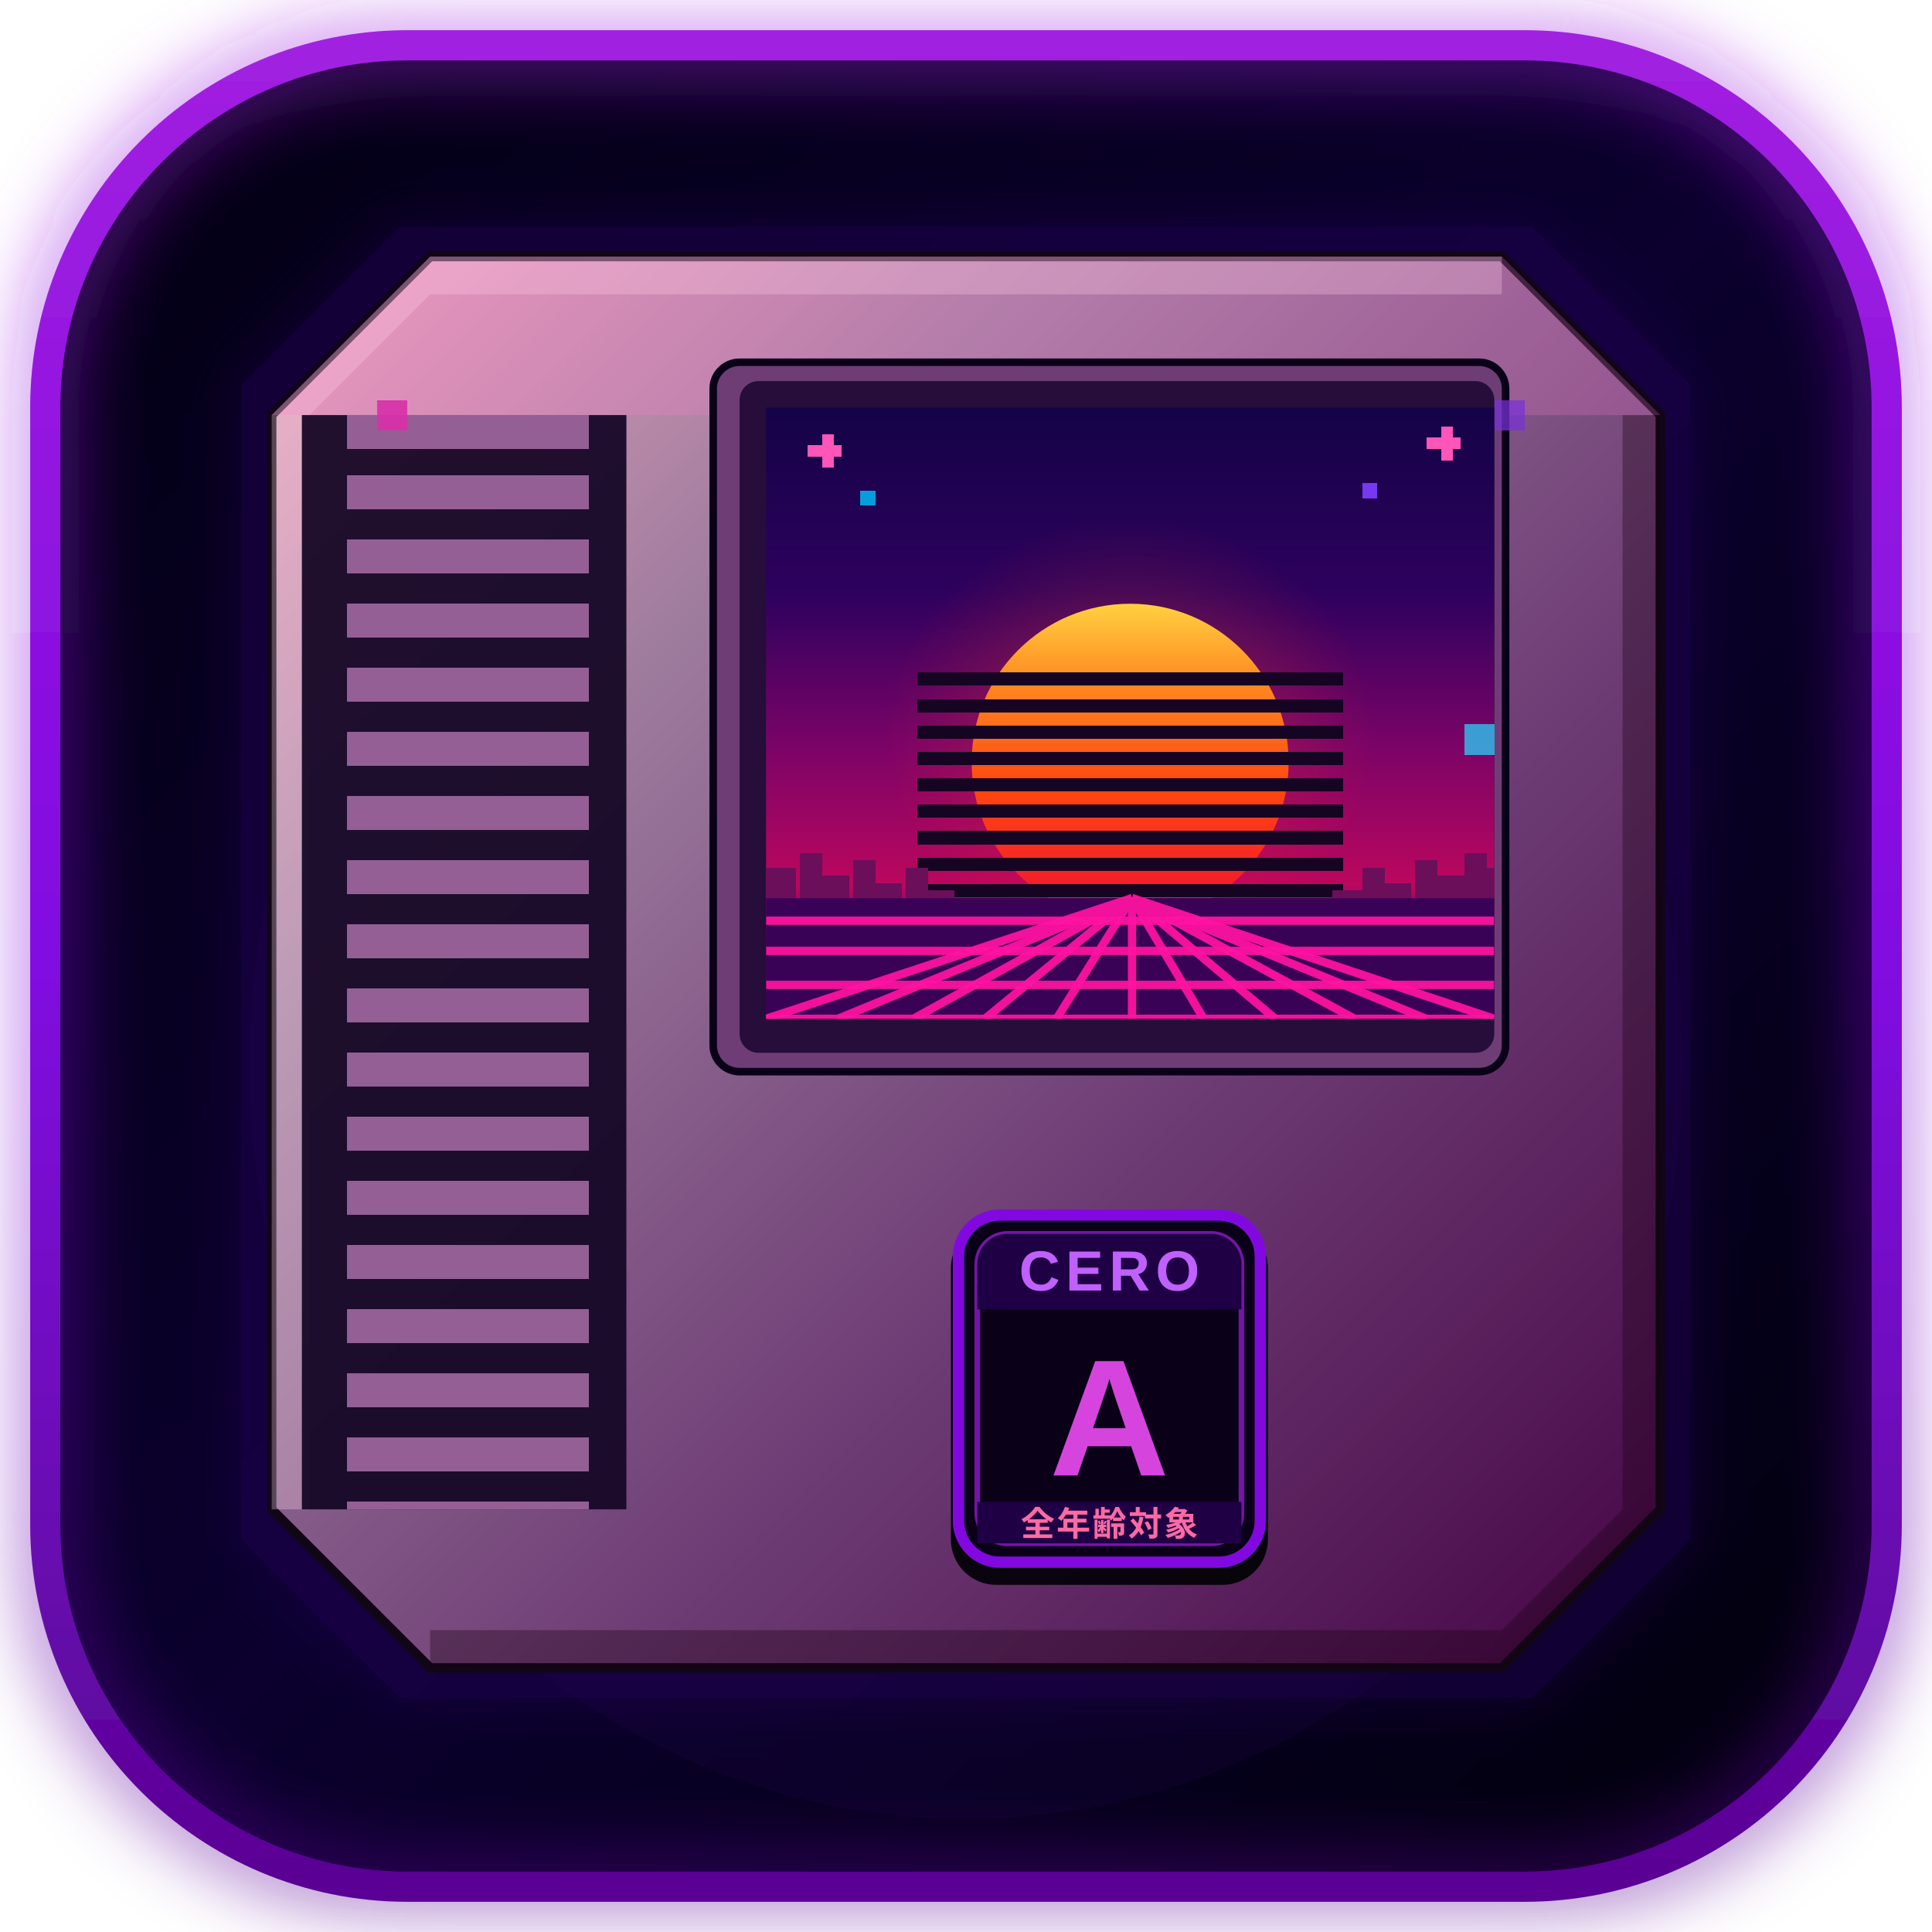
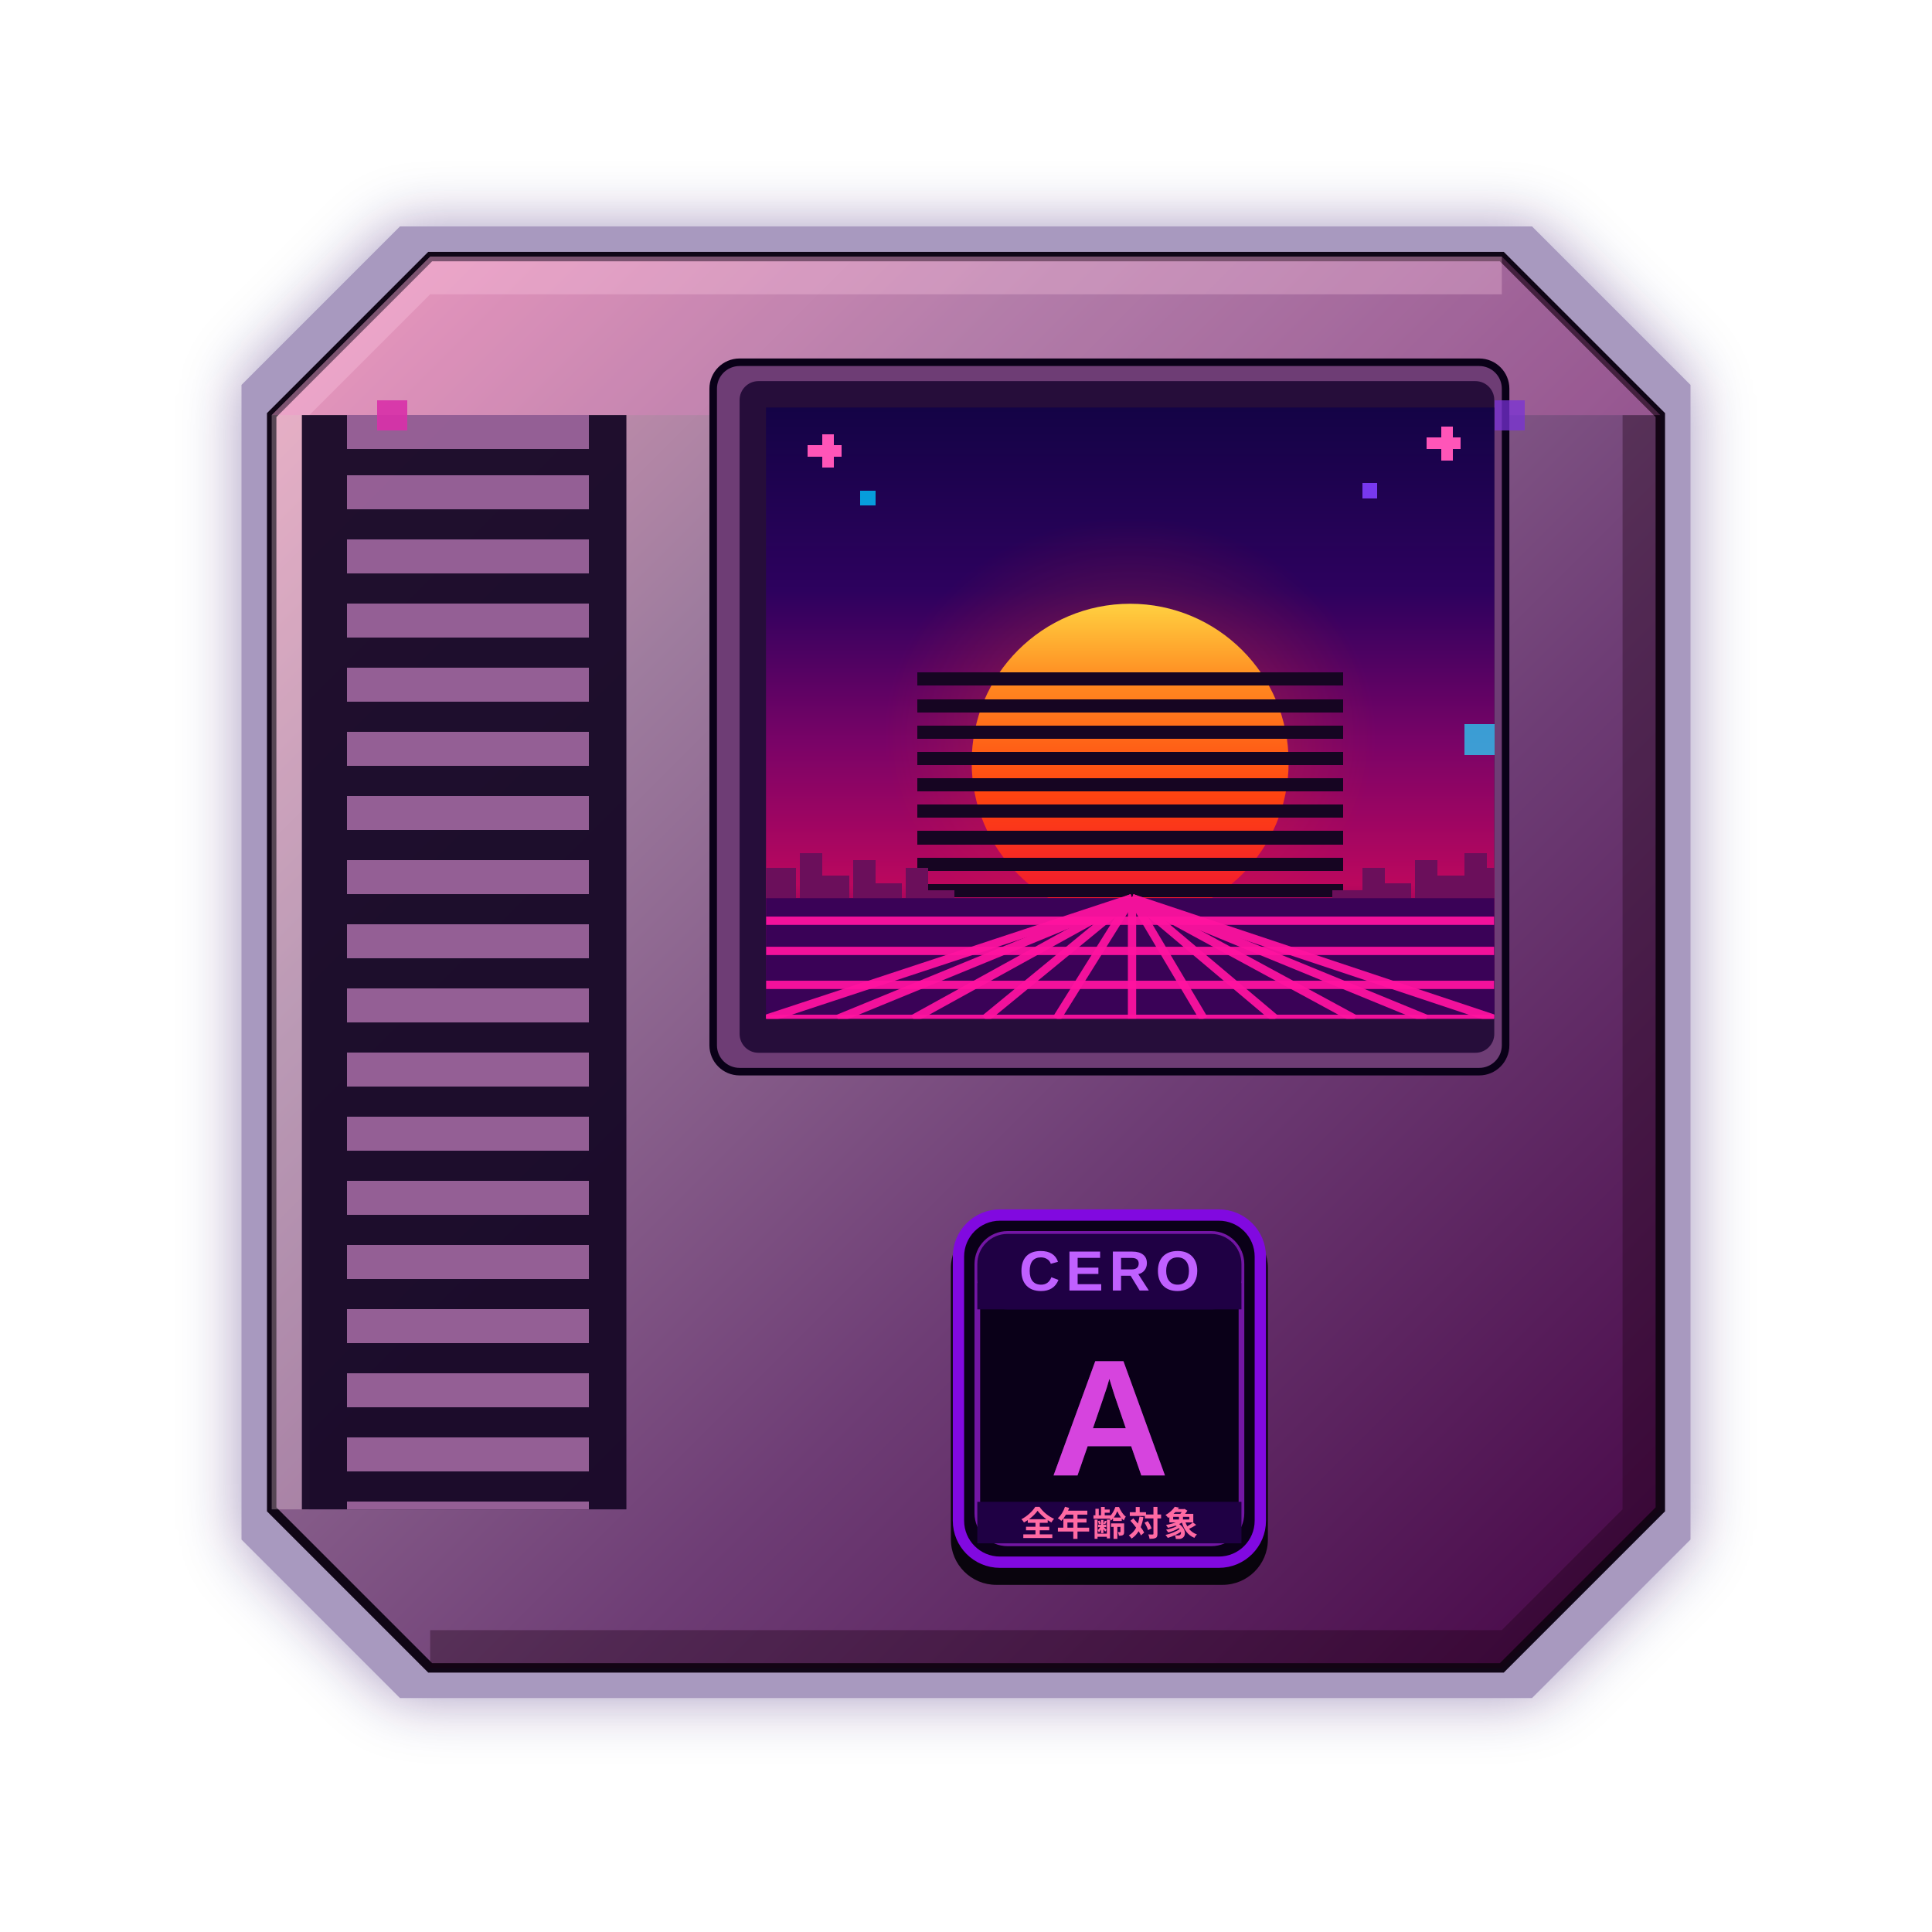
<svg xmlns="http://www.w3.org/2000/svg" viewBox="0 0 512 512" role="img" aria-labelledby="title desc">
  <defs>
-     <linearGradient id="bg" x1="0" y1="0" x2="1" y2="1">
-       <stop offset="0" stop-color="#020010" />
-       <stop offset="0.5" stop-color="#0B002E" />
-       <stop offset="1" stop-color="#000008" />
-     </linearGradient>
-     <linearGradient id="borderGrad" x1="0" y1="0" x2="0" y2="1">
-       <stop offset="0" stop-color="#A020E0" />
-       <stop offset="0.5" stop-color="#8109E0" />
-       <stop offset="1" stop-color="#5A0695" />
-     </linearGradient>
    <linearGradient id="bodyGrad" x1="0" y1="0" x2="1" y2="1">
      <stop offset="0" stop-color="#ECA2BC" />
      <stop offset="0.28" stop-color="#9E7C9E" />
      <stop offset="0.62" stop-color="#6E3D75" />
      <stop offset="1" stop-color="#450445" />
    </linearGradient>
    <linearGradient id="skyGrad" x1="0" y1="0" x2="0" y2="1">
      <stop offset="0" stop-color="#140346" />
      <stop offset="0.3" stop-color="#2D015E" />
      <stop offset="0.55" stop-color="#7A0367" />
      <stop offset="0.78" stop-color="#BB075E" />
      <stop offset="1" stop-color="#1F0044" />
    </linearGradient>
    <linearGradient id="sunGrad" x1="0" y1="0" x2="0" y2="1">
      <stop offset="0%" stop-color="#FFD040" />
      <stop offset="25%" stop-color="#FF8820" />
      <stop offset="60%" stop-color="#FF4410" />
      <stop offset="100%" stop-color="#EE1035" />
    </linearGradient>
    <radialGradient id="sunGlowGrad" cx="50%" cy="50%" r="50%">
      <stop offset="0%" stop-color="#FFA040" stop-opacity="0.55" />
      <stop offset="50%" stop-color="#FF5020" stop-opacity="0.20" />
      <stop offset="100%" stop-color="#FF2010" stop-opacity="0" />
    </radialGradient>
    <clipPath id="sunClip">
      <rect x="203" y="108" width="193" height="130" />
    </clipPath>
    <clipPath id="screenClip">
      <rect x="203" y="108" width="193" height="162" />
    </clipPath>
-     <filter id="outerGlow" x="-30%" y="-30%" width="160%" height="160%">
-       <feGaussianBlur stdDeviation="10" result="blur" />
-       <feMerge>
-         <feMergeNode in="blur" />
-         <feMergeNode in="SourceGraphic" />
-       </feMerge>
-     </filter>
    <filter id="softGlow" x="-30%" y="-30%" width="160%" height="160%">
      <feGaussianBlur stdDeviation="8" result="blur" />
      <feMerge>
        <feMergeNode in="blur" />
        <feMergeNode in="SourceGraphic" />
      </feMerge>
    </filter>
    <filter id="lineGlow" x="-50%" y="-50%" width="200%" height="200%">
      <feGaussianBlur stdDeviation="4" result="blur" />
      <feMerge>
        <feMergeNode in="blur" />
        <feMergeNode in="SourceGraphic" />
      </feMerge>
    </filter>
-     <clipPath id="outerClip">
-       <rect x="12" y="12" width="488" height="488" rx="96" />
-     </clipPath>
    <style>.px{shape-rendering:crispEdges}</style>
  </defs>
-   <g clip-path="url(#outerClip)">
-     <rect width="512" height="512" fill="url(#bg)" />
-     <ellipse cx="256" cy="282" rx="190" ry="200" fill="#2A0860" opacity="0.15" />
+   <g>
    <line x1="80" y1="70" x2="80" y2="440" stroke="#52E3F9" stroke-width="6" opacity="0.15" filter="url(#lineGlow)" />
    <line x1="432" y1="70" x2="432" y2="440" stroke="#FF6AA3" stroke-width="12" opacity="0.15" filter="url(#lineGlow)" />
    <path d="M106 60 L406 60 L448 102 L448 408 L406 450 L106 450 L64 408 L64 102 Z" fill="#280060" opacity="0.40" filter="url(#softGlow)" />
    <path d="M114 68 L398 68 L440 110 L440 400 L398 442 L114 442 L72 400 L72 110 Z" fill="url(#bodyGrad)" stroke="#100616" stroke-width="2.5" />
    <path d="M398 68 L114 68 L72 110 L72 400 L82 400 L82 110 L114 78 L398 78 Z" fill="#FFE0EC" opacity="0.30" />
    <path d="M440 110 L440 400 L398 442 L114 442 L114 432 L398 432 L430 400 L430 110 Z" fill="#1A0010" opacity="0.35" />
    <path d="M72 110 L114 68 L398 68 L440 110 Z" fill="#ff80d0" opacity="0.22" />
    <rect x="80" y="110" width="86" height="290" rx="0" fill="#170827" opacity="0.95" />
    <g class="px" fill="#9A639A" opacity="0.95">
      <rect x="92" y="110" width="64" height="9" />
      <rect x="92" y="126" width="64" height="9" />
      <rect x="92" y="143" width="64" height="9" />
      <rect x="92" y="160" width="64" height="9" />
      <rect x="92" y="177" width="64" height="9" />
      <rect x="92" y="194" width="64" height="9" />
      <rect x="92" y="211" width="64" height="9" />
      <rect x="92" y="228" width="64" height="9" />
      <rect x="92" y="245" width="64" height="9" />
      <rect x="92" y="262" width="64" height="9" />
      <rect x="92" y="279" width="64" height="9" />
      <rect x="92" y="296" width="64" height="9" />
      <rect x="92" y="313" width="64" height="9" />
      <rect x="92" y="330" width="64" height="9" />
      <rect x="92" y="347" width="64" height="9" />
      <rect x="92" y="364" width="64" height="9" />
      <rect x="92" y="381" width="64" height="9" />
      <rect x="92" y="398" width="64" height="2" />
    </g>
    <rect x="189" y="96" width="210" height="188" rx="7" fill="#6E3D75" stroke="#0a0118" stroke-width="2" />
    <rect x="196" y="101" width="200" height="178" rx="5" fill="#1a0530" opacity="0.85" />
    <rect x="203" y="108" width="193" height="162" fill="url(#skyGrad)" />
    <ellipse cx="299.5" cy="195" rx="65" ry="58" fill="url(#sunGlowGrad)" clip-path="url(#sunClip)" />
    <circle cx="299.5" cy="202" r="42" fill="url(#sunGrad)" clip-path="url(#sunClip)" />
    <g class="px" stroke="#160522" stroke-width="3.5" clip-path="url(#sunClip)">
      <line x1="243" y1="180" x2="356" y2="180" />
      <line x1="243" y1="187" x2="356" y2="187" />
      <line x1="243" y1="194" x2="356" y2="194" />
      <line x1="243" y1="201" x2="356" y2="201" />
      <line x1="243" y1="208" x2="356" y2="208" />
      <line x1="243" y1="215" x2="356" y2="215" />
      <line x1="243" y1="222" x2="356" y2="222" />
      <line x1="243" y1="229" x2="356" y2="229" />
      <line x1="243" y1="236" x2="356" y2="236" />
    </g>
    <g class="px" fill="#6B0F5B" clip-path="url(#screenClip)">
      <rect x="203" y="230" width="8" height="8" />
      <rect x="212" y="226" width="6" height="12" />
      <rect x="217" y="232" width="8" height="6" />
      <rect x="226" y="228" width="6" height="10" />
      <rect x="231" y="234" width="8" height="4" />
      <rect x="240" y="230" width="6" height="8" />
      <rect x="245" y="236" width="8" height="2" />
    </g>
    <g class="px" fill="#6B0F5B" clip-path="url(#screenClip)">
      <rect x="353" y="236" width="8" height="2" />
      <rect x="361" y="230" width="6" height="8" />
      <rect x="366" y="234" width="8" height="4" />
      <rect x="375" y="228" width="6" height="10" />
      <rect x="380" y="232" width="8" height="6" />
      <rect x="388" y="226" width="6" height="12" />
      <rect x="393" y="230" width="3" height="8" />
    </g>
    <g clip-path="url(#screenClip)">
      <rect x="203" y="238" width="193" height="32" fill="#3A0257" />
      <g stroke="#FF12A0" stroke-width="2.2" fill="none" opacity="0.93">
        <line x1="300" y1="238" x2="203" y2="270" />
        <line x1="300" y1="238" x2="222" y2="270" />
        <line x1="300" y1="238" x2="242" y2="270" />
        <line x1="300" y1="238" x2="261" y2="270" />
        <line x1="300" y1="238" x2="280" y2="270" />
        <line x1="300" y1="238" x2="300" y2="270" />
        <line x1="300" y1="238" x2="319" y2="270" />
        <line x1="300" y1="238" x2="338" y2="270" />
        <line x1="300" y1="238" x2="359" y2="270" />
        <line x1="300" y1="238" x2="378" y2="270" />
        <line x1="300" y1="238" x2="396" y2="270" />
      </g>
      <g stroke="#FF12A0" stroke-width="2.2" fill="none" opacity="0.93">
        <line x1="203" y1="244" x2="396" y2="244" />
        <line x1="203" y1="252" x2="396" y2="252" />
        <line x1="203" y1="261" x2="396" y2="261" />
        <line x1="203" y1="270" x2="396" y2="270" />
      </g>
    </g>
    <g class="px">
      <rect x="214" y="118" width="9" height="3" fill="#ff55b8" />
      <rect x="218" y="115" width="3" height="9" fill="#ff55b8" />
      <rect x="378" y="116" width="9" height="3" fill="#ff55b8" />
      <rect x="382" y="113" width="3" height="9" fill="#ff55b8" />
      <rect x="361" y="128" width="4" height="4" fill="#7838f0" />
      <rect x="228" y="130" width="4" height="4" fill="#00c4ff" opacity="0.8" />
    </g>
    <rect x="252" y="324" width="84" height="96" rx="12" fill="#040208" opacity="0.95" />
    <rect x="254" y="322" width="80" height="92" rx="11" fill="#0A0018" stroke="#8109E0" stroke-width="3" />
    <rect x="259" y="327" width="70" height="82" rx="8" fill="none" stroke="#A020E0" stroke-width="1.5" opacity="0.7" />
    <rect x="259" y="327" width="70" height="20" rx="8" fill="#1F0044" />
    <rect x="259" y="340" width="70" height="7" fill="#1F0044" />
    <text x="294" y="342" text-anchor="middle" font-family="'Segoe UI','Helvetica Neue',Arial,sans-serif" font-size="15" font-weight="700" letter-spacing="1.5" fill="#C060FF">CERO</text>
    <text x="294" y="391" text-anchor="middle" font-family="'Segoe UI','Helvetica Neue',Arial,sans-serif" font-size="44" font-weight="800" fill="#C060FF">A</text>
    <text x="294" y="391" text-anchor="middle" font-family="'Segoe UI','Helvetica Neue',Arial,sans-serif" font-size="44" font-weight="800" fill="#FF12A0" opacity="0.35">A</text>
    <rect x="259" y="398" width="70" height="11" rx="0" fill="#1F0044" />
    <text x="294" y="407" text-anchor="middle" font-family="'Hiragino Sans','Yu Gothic',sans-serif" font-size="9" font-weight="600" letter-spacing="0.5" fill="#FF6AA3">全年齢対象</text>
  </g>
-   <g clip-path="url(#outerClip)">
+   <g>
    <rect x="100" y="106" width="8" height="8" fill="#d830a8" opacity="0.90" class="px" />
    <rect x="396" y="106" width="8" height="8" fill="#7830d8" opacity="0.72" class="px" />
    <rect x="388" y="192" width="8" height="8" fill="#28d0f8" opacity="0.75" class="px" />
  </g>
-   <rect x="12" y="12" width="488" height="488" rx="96" fill="none" stroke="url(#borderGrad)" stroke-width="8" filter="url(#outerGlow)" />
</svg>
